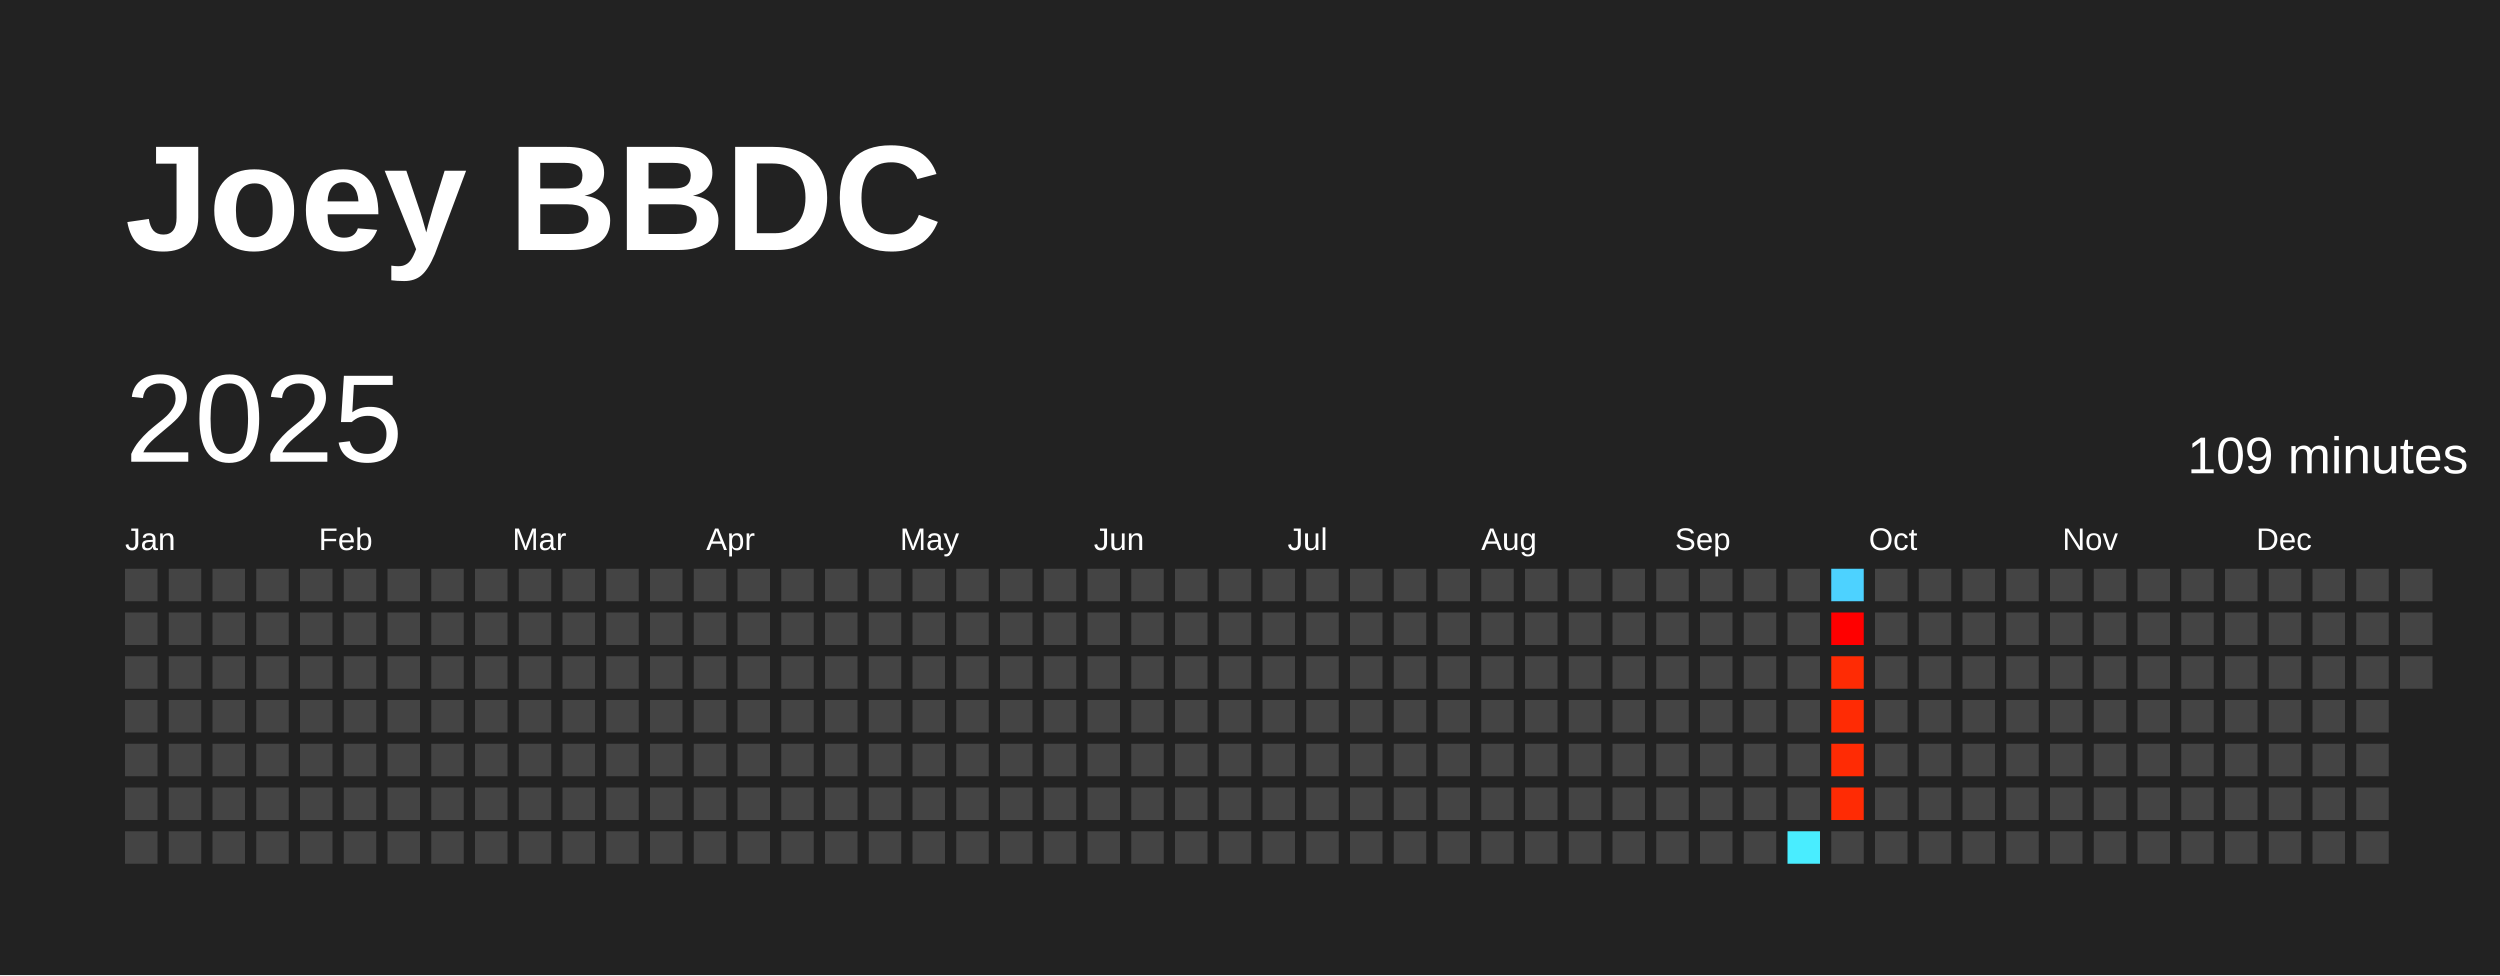
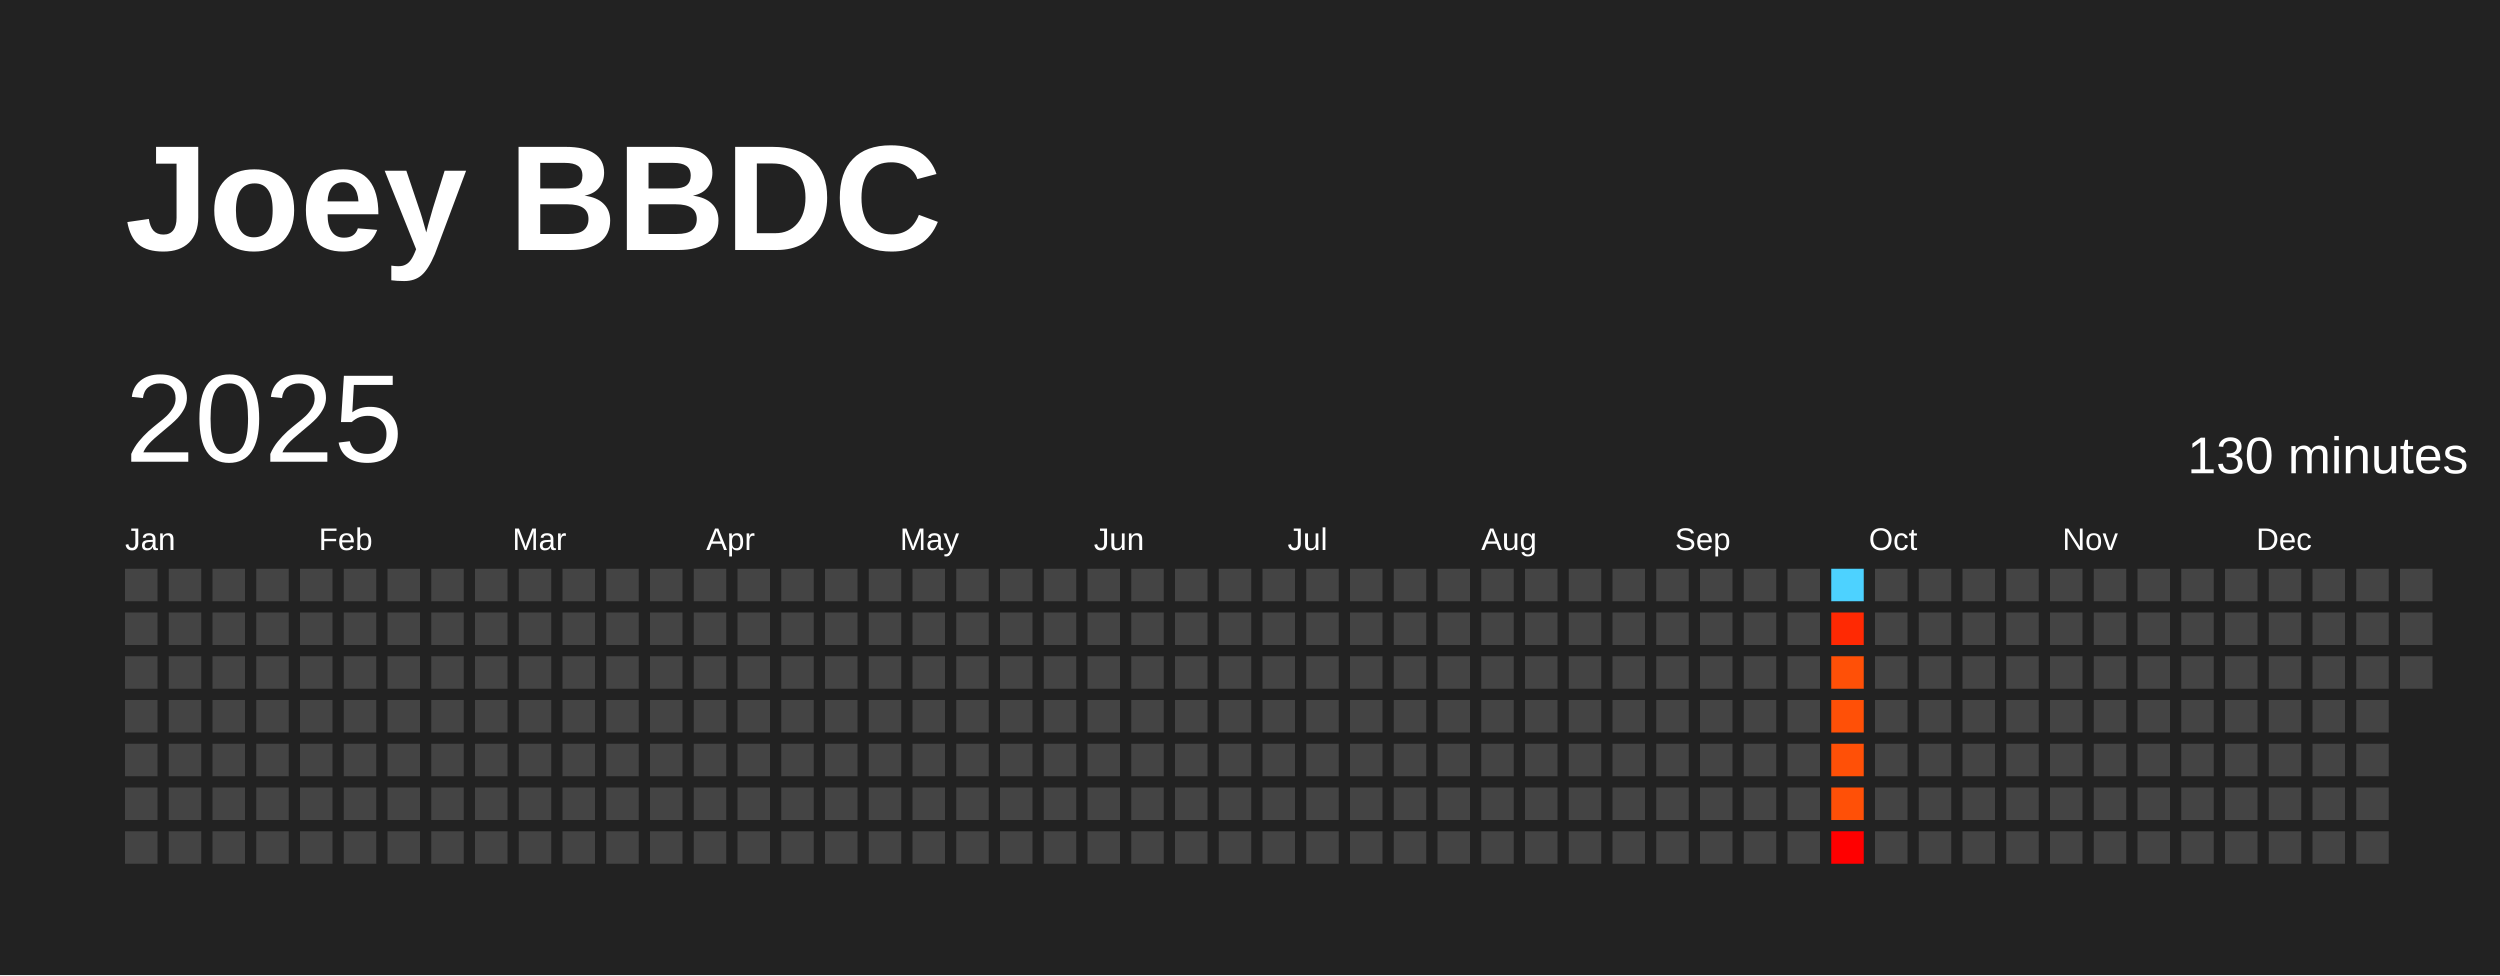
<svg xmlns="http://www.w3.org/2000/svg" baseProfile="full" height="78mm" version="1.1" viewBox="0,0,200,78" width="200mm">
  <defs />
  <rect fill="#222222" height="78" width="200" x="0" y="0" />
  <text fill="#FFFFFF" style="font-size:12px; font-family:Arial; font-weight:bold;" x="10" y="20">Joey BBDC</text>
  <text dominant-baseline="hanging" fill="#FFFFFF" style="font-size:10.0px; font-family:Arial;" x="10" y="30">2025</text>
-   <text dominant-baseline="hanging" fill="#FFFFFF" style="font-size:4.125px; font-family:Arial;" x="175" y="35">109 minutes</text>
+   <text dominant-baseline="hanging" fill="#FFFFFF" style="font-size:4.125px; font-family:Arial;" x="175" y="35">130 minutes</text>
  <text fill="#FFFFFF" style="font-size:2.5px; font-family:Arial" x="10.0" y="44">Jan</text>
  <text fill="#FFFFFF" style="font-size:2.5px; font-family:Arial" x="25.5" y="44">Feb</text>
  <text fill="#FFFFFF" style="font-size:2.5px; font-family:Arial" x="41.0" y="44">Mar</text>
  <text fill="#FFFFFF" style="font-size:2.5px; font-family:Arial" x="56.5" y="44">Apr</text>
  <text fill="#FFFFFF" style="font-size:2.5px; font-family:Arial" x="72.0" y="44">May</text>
  <text fill="#FFFFFF" style="font-size:2.5px; font-family:Arial" x="87.5" y="44">Jun</text>
  <text fill="#FFFFFF" style="font-size:2.5px; font-family:Arial" x="103.0" y="44">Jul</text>
  <text fill="#FFFFFF" style="font-size:2.5px; font-family:Arial" x="118.5" y="44">Aug</text>
  <text fill="#FFFFFF" style="font-size:2.5px; font-family:Arial" x="134.0" y="44">Sep</text>
  <text fill="#FFFFFF" style="font-size:2.5px; font-family:Arial" x="149.5" y="44">Oct</text>
  <text fill="#FFFFFF" style="font-size:2.5px; font-family:Arial" x="165.0" y="44">Nov</text>
  <text fill="#FFFFFF" style="font-size:2.5px; font-family:Arial" x="180.5" y="44">Dec</text>
  <rect fill="#444444" height="2.6" width="2.6" x="10.0" y="45.5" />
  <rect fill="#444444" height="2.6" width="2.6" x="10.0" y="49.0" />
  <rect fill="#444444" height="2.6" width="2.6" x="10.0" y="52.5" />
  <rect fill="#444444" height="2.6" width="2.6" x="10.0" y="56.0" />
  <rect fill="#444444" height="2.6" width="2.6" x="10.0" y="59.5" />
  <rect fill="#444444" height="2.6" width="2.6" x="10.0" y="63.0" />
  <rect fill="#444444" height="2.6" width="2.6" x="10.0" y="66.5" />
  <rect fill="#444444" height="2.6" width="2.6" x="13.5" y="45.5" />
  <rect fill="#444444" height="2.6" width="2.6" x="13.5" y="49.0" />
  <rect fill="#444444" height="2.6" width="2.6" x="13.5" y="52.5" />
  <rect fill="#444444" height="2.6" width="2.6" x="13.5" y="56.0" />
  <rect fill="#444444" height="2.6" width="2.6" x="13.5" y="59.5" />
  <rect fill="#444444" height="2.6" width="2.6" x="13.5" y="63.0" />
  <rect fill="#444444" height="2.6" width="2.6" x="13.5" y="66.5" />
  <rect fill="#444444" height="2.6" width="2.6" x="17.0" y="45.5" />
  <rect fill="#444444" height="2.6" width="2.6" x="17.0" y="49.0" />
  <rect fill="#444444" height="2.6" width="2.6" x="17.0" y="52.5" />
  <rect fill="#444444" height="2.6" width="2.6" x="17.0" y="56.0" />
  <rect fill="#444444" height="2.6" width="2.6" x="17.0" y="59.5" />
  <rect fill="#444444" height="2.6" width="2.6" x="17.0" y="63.0" />
  <rect fill="#444444" height="2.6" width="2.6" x="17.0" y="66.5" />
  <rect fill="#444444" height="2.6" width="2.6" x="20.5" y="45.5" />
  <rect fill="#444444" height="2.6" width="2.6" x="20.5" y="49.0" />
  <rect fill="#444444" height="2.6" width="2.6" x="20.5" y="52.5" />
  <rect fill="#444444" height="2.6" width="2.6" x="20.5" y="56.0" />
  <rect fill="#444444" height="2.6" width="2.6" x="20.5" y="59.5" />
  <rect fill="#444444" height="2.6" width="2.6" x="20.5" y="63.0" />
  <rect fill="#444444" height="2.6" width="2.6" x="20.5" y="66.5" />
  <rect fill="#444444" height="2.6" width="2.6" x="24.0" y="45.5" />
  <rect fill="#444444" height="2.6" width="2.6" x="24.0" y="49.0" />
  <rect fill="#444444" height="2.6" width="2.6" x="24.0" y="52.5" />
  <rect fill="#444444" height="2.6" width="2.6" x="24.0" y="56.0" />
  <rect fill="#444444" height="2.6" width="2.6" x="24.0" y="59.5" />
  <rect fill="#444444" height="2.6" width="2.6" x="24.0" y="63.0" />
  <rect fill="#444444" height="2.6" width="2.6" x="24.0" y="66.5" />
  <rect fill="#444444" height="2.6" width="2.6" x="27.5" y="45.5" />
  <rect fill="#444444" height="2.6" width="2.6" x="27.5" y="49.0" />
  <rect fill="#444444" height="2.6" width="2.6" x="27.5" y="52.5" />
  <rect fill="#444444" height="2.6" width="2.6" x="27.5" y="56.0" />
  <rect fill="#444444" height="2.6" width="2.6" x="27.5" y="59.5" />
  <rect fill="#444444" height="2.6" width="2.6" x="27.5" y="63.0" />
  <rect fill="#444444" height="2.6" width="2.6" x="27.5" y="66.5" />
  <rect fill="#444444" height="2.6" width="2.6" x="31.0" y="45.5" />
  <rect fill="#444444" height="2.6" width="2.6" x="31.0" y="49.0" />
  <rect fill="#444444" height="2.6" width="2.6" x="31.0" y="52.5" />
  <rect fill="#444444" height="2.6" width="2.6" x="31.0" y="56.0" />
  <rect fill="#444444" height="2.6" width="2.6" x="31.0" y="59.5" />
  <rect fill="#444444" height="2.6" width="2.6" x="31.0" y="63.0" />
  <rect fill="#444444" height="2.6" width="2.6" x="31.0" y="66.5" />
  <rect fill="#444444" height="2.6" width="2.6" x="34.5" y="45.5" />
  <rect fill="#444444" height="2.6" width="2.6" x="34.5" y="49.0" />
  <rect fill="#444444" height="2.6" width="2.6" x="34.5" y="52.5" />
  <rect fill="#444444" height="2.6" width="2.6" x="34.5" y="56.0" />
  <rect fill="#444444" height="2.6" width="2.6" x="34.5" y="59.5" />
  <rect fill="#444444" height="2.6" width="2.6" x="34.5" y="63.0" />
  <rect fill="#444444" height="2.6" width="2.6" x="34.5" y="66.5" />
  <rect fill="#444444" height="2.6" width="2.6" x="38.0" y="45.5" />
  <rect fill="#444444" height="2.6" width="2.6" x="38.0" y="49.0" />
  <rect fill="#444444" height="2.6" width="2.6" x="38.0" y="52.5" />
  <rect fill="#444444" height="2.6" width="2.6" x="38.0" y="56.0" />
  <rect fill="#444444" height="2.6" width="2.6" x="38.0" y="59.5" />
  <rect fill="#444444" height="2.6" width="2.6" x="38.0" y="63.0" />
  <rect fill="#444444" height="2.6" width="2.6" x="38.0" y="66.5" />
  <rect fill="#444444" height="2.6" width="2.6" x="41.5" y="45.5" />
  <rect fill="#444444" height="2.6" width="2.6" x="41.5" y="49.0" />
  <rect fill="#444444" height="2.6" width="2.6" x="41.5" y="52.5" />
  <rect fill="#444444" height="2.6" width="2.6" x="41.5" y="56.0" />
  <rect fill="#444444" height="2.6" width="2.6" x="41.5" y="59.5" />
  <rect fill="#444444" height="2.6" width="2.6" x="41.5" y="63.0" />
  <rect fill="#444444" height="2.6" width="2.6" x="41.5" y="66.5" />
  <rect fill="#444444" height="2.6" width="2.6" x="45.0" y="45.5" />
  <rect fill="#444444" height="2.6" width="2.6" x="45.0" y="49.0" />
  <rect fill="#444444" height="2.6" width="2.6" x="45.0" y="52.5" />
  <rect fill="#444444" height="2.6" width="2.6" x="45.0" y="56.0" />
  <rect fill="#444444" height="2.6" width="2.6" x="45.0" y="59.5" />
  <rect fill="#444444" height="2.6" width="2.6" x="45.0" y="63.0" />
  <rect fill="#444444" height="2.6" width="2.6" x="45.0" y="66.5" />
  <rect fill="#444444" height="2.6" width="2.6" x="48.5" y="45.5" />
  <rect fill="#444444" height="2.6" width="2.6" x="48.5" y="49.0" />
  <rect fill="#444444" height="2.6" width="2.6" x="48.5" y="52.5" />
  <rect fill="#444444" height="2.6" width="2.6" x="48.5" y="56.0" />
  <rect fill="#444444" height="2.6" width="2.6" x="48.5" y="59.5" />
  <rect fill="#444444" height="2.6" width="2.6" x="48.5" y="63.0" />
  <rect fill="#444444" height="2.6" width="2.6" x="48.5" y="66.5" />
  <rect fill="#444444" height="2.6" width="2.6" x="52.0" y="45.5" />
  <rect fill="#444444" height="2.6" width="2.6" x="52.0" y="49.0" />
  <rect fill="#444444" height="2.6" width="2.6" x="52.0" y="52.5" />
  <rect fill="#444444" height="2.6" width="2.6" x="52.0" y="56.0" />
  <rect fill="#444444" height="2.6" width="2.6" x="52.0" y="59.5" />
  <rect fill="#444444" height="2.6" width="2.6" x="52.0" y="63.0" />
  <rect fill="#444444" height="2.6" width="2.6" x="52.0" y="66.5" />
  <rect fill="#444444" height="2.6" width="2.6" x="55.5" y="45.5" />
  <rect fill="#444444" height="2.6" width="2.6" x="55.5" y="49.0" />
  <rect fill="#444444" height="2.6" width="2.6" x="55.5" y="52.5" />
  <rect fill="#444444" height="2.6" width="2.6" x="55.5" y="56.0" />
  <rect fill="#444444" height="2.6" width="2.6" x="55.5" y="59.5" />
  <rect fill="#444444" height="2.6" width="2.6" x="55.5" y="63.0" />
  <rect fill="#444444" height="2.6" width="2.6" x="55.5" y="66.5" />
  <rect fill="#444444" height="2.6" width="2.6" x="59.0" y="45.5" />
  <rect fill="#444444" height="2.6" width="2.6" x="59.0" y="49.0" />
  <rect fill="#444444" height="2.6" width="2.6" x="59.0" y="52.5" />
  <rect fill="#444444" height="2.6" width="2.6" x="59.0" y="56.0" />
  <rect fill="#444444" height="2.6" width="2.6" x="59.0" y="59.5" />
  <rect fill="#444444" height="2.6" width="2.6" x="59.0" y="63.0" />
  <rect fill="#444444" height="2.6" width="2.6" x="59.0" y="66.5" />
  <rect fill="#444444" height="2.6" width="2.6" x="62.5" y="45.5" />
  <rect fill="#444444" height="2.6" width="2.6" x="62.5" y="49.0" />
  <rect fill="#444444" height="2.6" width="2.6" x="62.5" y="52.5" />
  <rect fill="#444444" height="2.6" width="2.6" x="62.5" y="56.0" />
  <rect fill="#444444" height="2.6" width="2.6" x="62.5" y="59.5" />
  <rect fill="#444444" height="2.6" width="2.6" x="62.5" y="63.0" />
  <rect fill="#444444" height="2.6" width="2.6" x="62.5" y="66.5" />
  <rect fill="#444444" height="2.6" width="2.6" x="66.0" y="45.5" />
  <rect fill="#444444" height="2.6" width="2.6" x="66.0" y="49.0" />
  <rect fill="#444444" height="2.6" width="2.6" x="66.0" y="52.5" />
  <rect fill="#444444" height="2.6" width="2.6" x="66.0" y="56.0" />
  <rect fill="#444444" height="2.6" width="2.6" x="66.0" y="59.5" />
  <rect fill="#444444" height="2.6" width="2.6" x="66.0" y="63.0" />
  <rect fill="#444444" height="2.6" width="2.6" x="66.0" y="66.5" />
  <rect fill="#444444" height="2.6" width="2.6" x="69.5" y="45.5" />
  <rect fill="#444444" height="2.6" width="2.6" x="69.5" y="49.0" />
  <rect fill="#444444" height="2.6" width="2.6" x="69.5" y="52.5" />
  <rect fill="#444444" height="2.6" width="2.6" x="69.5" y="56.0" />
  <rect fill="#444444" height="2.6" width="2.6" x="69.5" y="59.5" />
  <rect fill="#444444" height="2.6" width="2.6" x="69.5" y="63.0" />
  <rect fill="#444444" height="2.6" width="2.6" x="69.5" y="66.5" />
  <rect fill="#444444" height="2.6" width="2.6" x="73.0" y="45.5" />
  <rect fill="#444444" height="2.6" width="2.6" x="73.0" y="49.0" />
  <rect fill="#444444" height="2.6" width="2.6" x="73.0" y="52.5" />
  <rect fill="#444444" height="2.6" width="2.6" x="73.0" y="56.0" />
  <rect fill="#444444" height="2.6" width="2.6" x="73.0" y="59.5" />
  <rect fill="#444444" height="2.6" width="2.6" x="73.0" y="63.0" />
  <rect fill="#444444" height="2.6" width="2.6" x="73.0" y="66.5" />
  <rect fill="#444444" height="2.6" width="2.6" x="76.5" y="45.5" />
  <rect fill="#444444" height="2.6" width="2.6" x="76.5" y="49.0" />
  <rect fill="#444444" height="2.6" width="2.6" x="76.5" y="52.5" />
  <rect fill="#444444" height="2.6" width="2.6" x="76.5" y="56.0" />
  <rect fill="#444444" height="2.6" width="2.6" x="76.5" y="59.5" />
  <rect fill="#444444" height="2.6" width="2.6" x="76.5" y="63.0" />
  <rect fill="#444444" height="2.6" width="2.6" x="76.5" y="66.5" />
  <rect fill="#444444" height="2.6" width="2.6" x="80.0" y="45.5" />
  <rect fill="#444444" height="2.6" width="2.6" x="80.0" y="49.0" />
  <rect fill="#444444" height="2.6" width="2.6" x="80.0" y="52.5" />
  <rect fill="#444444" height="2.6" width="2.6" x="80.0" y="56.0" />
  <rect fill="#444444" height="2.6" width="2.6" x="80.0" y="59.5" />
  <rect fill="#444444" height="2.6" width="2.6" x="80.0" y="63.0" />
  <rect fill="#444444" height="2.6" width="2.6" x="80.0" y="66.5" />
  <rect fill="#444444" height="2.6" width="2.6" x="83.5" y="45.5" />
  <rect fill="#444444" height="2.6" width="2.6" x="83.5" y="49.0" />
  <rect fill="#444444" height="2.6" width="2.6" x="83.5" y="52.5" />
  <rect fill="#444444" height="2.6" width="2.6" x="83.5" y="56.0" />
  <rect fill="#444444" height="2.6" width="2.6" x="83.5" y="59.5" />
  <rect fill="#444444" height="2.6" width="2.6" x="83.5" y="63.0" />
  <rect fill="#444444" height="2.6" width="2.6" x="83.5" y="66.5" />
  <rect fill="#444444" height="2.6" width="2.6" x="87.0" y="45.5" />
  <rect fill="#444444" height="2.6" width="2.6" x="87.0" y="49.0" />
  <rect fill="#444444" height="2.6" width="2.6" x="87.0" y="52.5" />
  <rect fill="#444444" height="2.6" width="2.6" x="87.0" y="56.0" />
  <rect fill="#444444" height="2.6" width="2.6" x="87.0" y="59.5" />
  <rect fill="#444444" height="2.6" width="2.6" x="87.0" y="63.0" />
  <rect fill="#444444" height="2.6" width="2.6" x="87.0" y="66.5" />
  <rect fill="#444444" height="2.6" width="2.6" x="90.5" y="45.5" />
  <rect fill="#444444" height="2.6" width="2.6" x="90.5" y="49.0" />
  <rect fill="#444444" height="2.6" width="2.6" x="90.5" y="52.5" />
  <rect fill="#444444" height="2.6" width="2.6" x="90.5" y="56.0" />
  <rect fill="#444444" height="2.6" width="2.6" x="90.5" y="59.5" />
  <rect fill="#444444" height="2.6" width="2.6" x="90.5" y="63.0" />
  <rect fill="#444444" height="2.6" width="2.6" x="90.5" y="66.5" />
  <rect fill="#444444" height="2.6" width="2.6" x="94.0" y="45.5" />
  <rect fill="#444444" height="2.6" width="2.6" x="94.0" y="49.0" />
  <rect fill="#444444" height="2.6" width="2.6" x="94.0" y="52.5" />
  <rect fill="#444444" height="2.6" width="2.6" x="94.0" y="56.0" />
  <rect fill="#444444" height="2.6" width="2.6" x="94.0" y="59.5" />
  <rect fill="#444444" height="2.6" width="2.6" x="94.0" y="63.0" />
  <rect fill="#444444" height="2.6" width="2.6" x="94.0" y="66.5" />
  <rect fill="#444444" height="2.6" width="2.6" x="97.5" y="45.5" />
  <rect fill="#444444" height="2.6" width="2.6" x="97.5" y="49.0" />
  <rect fill="#444444" height="2.6" width="2.6" x="97.5" y="52.5" />
  <rect fill="#444444" height="2.6" width="2.6" x="97.5" y="56.0" />
  <rect fill="#444444" height="2.6" width="2.6" x="97.5" y="59.5" />
  <rect fill="#444444" height="2.6" width="2.6" x="97.5" y="63.0" />
  <rect fill="#444444" height="2.6" width="2.6" x="97.5" y="66.5" />
  <rect fill="#444444" height="2.6" width="2.6" x="101.0" y="45.5" />
  <rect fill="#444444" height="2.6" width="2.6" x="101.0" y="49.0" />
  <rect fill="#444444" height="2.6" width="2.6" x="101.0" y="52.5" />
  <rect fill="#444444" height="2.6" width="2.6" x="101.0" y="56.0" />
  <rect fill="#444444" height="2.6" width="2.6" x="101.0" y="59.5" />
  <rect fill="#444444" height="2.6" width="2.6" x="101.0" y="63.0" />
  <rect fill="#444444" height="2.6" width="2.6" x="101.0" y="66.5" />
  <rect fill="#444444" height="2.6" width="2.6" x="104.5" y="45.5" />
  <rect fill="#444444" height="2.6" width="2.6" x="104.5" y="49.0" />
  <rect fill="#444444" height="2.6" width="2.6" x="104.5" y="52.5" />
  <rect fill="#444444" height="2.6" width="2.6" x="104.5" y="56.0" />
  <rect fill="#444444" height="2.6" width="2.6" x="104.5" y="59.5" />
  <rect fill="#444444" height="2.6" width="2.6" x="104.5" y="63.0" />
  <rect fill="#444444" height="2.6" width="2.6" x="104.5" y="66.5" />
  <rect fill="#444444" height="2.6" width="2.6" x="108.0" y="45.5" />
  <rect fill="#444444" height="2.6" width="2.6" x="108.0" y="49.0" />
  <rect fill="#444444" height="2.6" width="2.6" x="108.0" y="52.5" />
  <rect fill="#444444" height="2.6" width="2.6" x="108.0" y="56.0" />
  <rect fill="#444444" height="2.6" width="2.6" x="108.0" y="59.5" />
  <rect fill="#444444" height="2.6" width="2.6" x="108.0" y="63.0" />
  <rect fill="#444444" height="2.6" width="2.6" x="108.0" y="66.5" />
  <rect fill="#444444" height="2.6" width="2.6" x="111.5" y="45.5" />
  <rect fill="#444444" height="2.6" width="2.6" x="111.5" y="49.0" />
  <rect fill="#444444" height="2.6" width="2.6" x="111.5" y="52.5" />
  <rect fill="#444444" height="2.6" width="2.6" x="111.5" y="56.0" />
  <rect fill="#444444" height="2.6" width="2.6" x="111.5" y="59.5" />
  <rect fill="#444444" height="2.6" width="2.6" x="111.5" y="63.0" />
  <rect fill="#444444" height="2.6" width="2.6" x="111.5" y="66.5" />
  <rect fill="#444444" height="2.6" width="2.6" x="115.0" y="45.5" />
  <rect fill="#444444" height="2.6" width="2.6" x="115.0" y="49.0" />
  <rect fill="#444444" height="2.6" width="2.6" x="115.0" y="52.5" />
  <rect fill="#444444" height="2.6" width="2.6" x="115.0" y="56.0" />
  <rect fill="#444444" height="2.6" width="2.6" x="115.0" y="59.5" />
  <rect fill="#444444" height="2.6" width="2.6" x="115.0" y="63.0" />
  <rect fill="#444444" height="2.6" width="2.6" x="115.0" y="66.5" />
  <rect fill="#444444" height="2.6" width="2.6" x="118.5" y="45.5" />
  <rect fill="#444444" height="2.6" width="2.6" x="118.5" y="49.0" />
  <rect fill="#444444" height="2.6" width="2.6" x="118.5" y="52.5" />
  <rect fill="#444444" height="2.6" width="2.6" x="118.5" y="56.0" />
  <rect fill="#444444" height="2.6" width="2.6" x="118.5" y="59.5" />
  <rect fill="#444444" height="2.6" width="2.6" x="118.5" y="63.0" />
  <rect fill="#444444" height="2.6" width="2.6" x="118.5" y="66.5" />
  <rect fill="#444444" height="2.6" width="2.6" x="122.0" y="45.5" />
  <rect fill="#444444" height="2.6" width="2.6" x="122.0" y="49.0" />
  <rect fill="#444444" height="2.6" width="2.6" x="122.0" y="52.5" />
  <rect fill="#444444" height="2.6" width="2.6" x="122.0" y="56.0" />
  <rect fill="#444444" height="2.6" width="2.6" x="122.0" y="59.5" />
  <rect fill="#444444" height="2.6" width="2.6" x="122.0" y="63.0" />
  <rect fill="#444444" height="2.6" width="2.6" x="122.0" y="66.5" />
  <rect fill="#444444" height="2.6" width="2.6" x="125.5" y="45.5" />
  <rect fill="#444444" height="2.6" width="2.6" x="125.5" y="49.0" />
  <rect fill="#444444" height="2.6" width="2.6" x="125.5" y="52.5" />
  <rect fill="#444444" height="2.6" width="2.6" x="125.5" y="56.0" />
  <rect fill="#444444" height="2.6" width="2.6" x="125.5" y="59.5" />
  <rect fill="#444444" height="2.6" width="2.6" x="125.5" y="63.0" />
  <rect fill="#444444" height="2.6" width="2.6" x="125.5" y="66.5" />
  <rect fill="#444444" height="2.6" width="2.6" x="129.0" y="45.5" />
  <rect fill="#444444" height="2.6" width="2.6" x="129.0" y="49.0" />
  <rect fill="#444444" height="2.6" width="2.6" x="129.0" y="52.5" />
  <rect fill="#444444" height="2.6" width="2.6" x="129.0" y="56.0" />
  <rect fill="#444444" height="2.6" width="2.6" x="129.0" y="59.5" />
  <rect fill="#444444" height="2.6" width="2.6" x="129.0" y="63.0" />
  <rect fill="#444444" height="2.6" width="2.6" x="129.0" y="66.5" />
  <rect fill="#444444" height="2.6" width="2.6" x="132.5" y="45.5" />
  <rect fill="#444444" height="2.6" width="2.6" x="132.5" y="49.0" />
  <rect fill="#444444" height="2.6" width="2.6" x="132.5" y="52.5" />
  <rect fill="#444444" height="2.6" width="2.6" x="132.5" y="56.0" />
  <rect fill="#444444" height="2.6" width="2.6" x="132.5" y="59.5" />
  <rect fill="#444444" height="2.6" width="2.6" x="132.5" y="63.0" />
  <rect fill="#444444" height="2.6" width="2.6" x="132.5" y="66.5" />
  <rect fill="#444444" height="2.6" width="2.6" x="136.0" y="45.5" />
  <rect fill="#444444" height="2.6" width="2.6" x="136.0" y="49.0" />
  <rect fill="#444444" height="2.6" width="2.6" x="136.0" y="52.5" />
  <rect fill="#444444" height="2.6" width="2.6" x="136.0" y="56.0" />
  <rect fill="#444444" height="2.6" width="2.6" x="136.0" y="59.5" />
  <rect fill="#444444" height="2.6" width="2.6" x="136.0" y="63.0" />
  <rect fill="#444444" height="2.6" width="2.6" x="136.0" y="66.5" />
  <rect fill="#444444" height="2.6" width="2.6" x="139.5" y="45.5" />
  <rect fill="#444444" height="2.6" width="2.6" x="139.5" y="49.0" />
  <rect fill="#444444" height="2.6" width="2.6" x="139.5" y="52.5" />
  <rect fill="#444444" height="2.6" width="2.6" x="139.5" y="56.0" />
  <rect fill="#444444" height="2.6" width="2.6" x="139.5" y="59.5" />
  <rect fill="#444444" height="2.6" width="2.6" x="139.5" y="63.0" />
  <rect fill="#444444" height="2.6" width="2.6" x="139.5" y="66.5" />
  <rect fill="#444444" height="2.6" width="2.6" x="143.0" y="45.5" />
  <rect fill="#444444" height="2.6" width="2.6" x="143.0" y="49.0" />
  <rect fill="#444444" height="2.6" width="2.6" x="143.0" y="52.5" />
  <rect fill="#444444" height="2.6" width="2.6" x="143.0" y="56.0" />
  <rect fill="#444444" height="2.6" width="2.6" x="143.0" y="59.5" />
  <rect fill="#444444" height="2.6" width="2.6" x="143.0" y="63.0" />
-   <rect fill="#49edff" height="2.6" width="2.6" x="143.0" y="66.5" />
+   <rect fill="#444444" height="2.6" width="2.6" x="143.0" y="66.5" />
  <rect fill="#4dd2ff" height="2.6" width="2.6" x="146.5" y="45.5" />
-   <rect fill="red" height="2.6" width="2.6" x="146.5" y="49.0" />
-   <rect fill="#ff2b04" height="2.6" width="2.6" x="146.5" y="52.5" />
-   <rect fill="#ff2b04" height="2.6" width="2.6" x="146.5" y="56.0" />
-   <rect fill="#ff2b04" height="2.6" width="2.6" x="146.5" y="59.5" />
-   <rect fill="#ff2b04" height="2.6" width="2.6" x="146.5" y="63.0" />
-   <rect fill="#444444" height="2.6" width="2.6" x="146.5" y="66.5" />
+   <rect fill="#ff2903" height="2.6" width="2.6" x="146.5" y="49.0" />
+   <rect fill="#ff5007" height="2.6" width="2.6" x="146.5" y="52.5" />
+   <rect fill="#ff5007" height="2.6" width="2.6" x="146.5" y="56.0" />
+   <rect fill="#ff5007" height="2.6" width="2.6" x="146.5" y="59.5" />
+   <rect fill="#ff5007" height="2.6" width="2.6" x="146.5" y="63.0" />
+   <rect fill="red" height="2.6" width="2.6" x="146.5" y="66.5" />
  <rect fill="#444444" height="2.6" width="2.6" x="150.0" y="45.5" />
  <rect fill="#444444" height="2.6" width="2.6" x="150.0" y="49.0" />
  <rect fill="#444444" height="2.6" width="2.6" x="150.0" y="52.5" />
  <rect fill="#444444" height="2.6" width="2.6" x="150.0" y="56.0" />
  <rect fill="#444444" height="2.6" width="2.6" x="150.0" y="59.5" />
  <rect fill="#444444" height="2.6" width="2.6" x="150.0" y="63.0" />
  <rect fill="#444444" height="2.6" width="2.6" x="150.0" y="66.5" />
  <rect fill="#444444" height="2.6" width="2.6" x="153.5" y="45.5" />
  <rect fill="#444444" height="2.6" width="2.6" x="153.5" y="49.0" />
  <rect fill="#444444" height="2.6" width="2.6" x="153.5" y="52.5" />
  <rect fill="#444444" height="2.6" width="2.6" x="153.5" y="56.0" />
  <rect fill="#444444" height="2.6" width="2.6" x="153.5" y="59.5" />
  <rect fill="#444444" height="2.6" width="2.6" x="153.5" y="63.0" />
  <rect fill="#444444" height="2.6" width="2.6" x="153.5" y="66.5" />
  <rect fill="#444444" height="2.6" width="2.6" x="157.0" y="45.5" />
  <rect fill="#444444" height="2.6" width="2.6" x="157.0" y="49.0" />
  <rect fill="#444444" height="2.6" width="2.6" x="157.0" y="52.5" />
  <rect fill="#444444" height="2.6" width="2.6" x="157.0" y="56.0" />
  <rect fill="#444444" height="2.6" width="2.6" x="157.0" y="59.5" />
  <rect fill="#444444" height="2.6" width="2.6" x="157.0" y="63.0" />
  <rect fill="#444444" height="2.6" width="2.6" x="157.0" y="66.5" />
  <rect fill="#444444" height="2.6" width="2.6" x="160.5" y="45.5" />
  <rect fill="#444444" height="2.6" width="2.6" x="160.5" y="49.0" />
  <rect fill="#444444" height="2.6" width="2.6" x="160.5" y="52.5" />
  <rect fill="#444444" height="2.6" width="2.6" x="160.5" y="56.0" />
  <rect fill="#444444" height="2.6" width="2.6" x="160.5" y="59.5" />
  <rect fill="#444444" height="2.6" width="2.6" x="160.5" y="63.0" />
  <rect fill="#444444" height="2.6" width="2.6" x="160.5" y="66.5" />
  <rect fill="#444444" height="2.6" width="2.6" x="164.0" y="45.5" />
  <rect fill="#444444" height="2.6" width="2.6" x="164.0" y="49.0" />
  <rect fill="#444444" height="2.6" width="2.6" x="164.0" y="52.5" />
  <rect fill="#444444" height="2.6" width="2.6" x="164.0" y="56.0" />
  <rect fill="#444444" height="2.6" width="2.6" x="164.0" y="59.5" />
  <rect fill="#444444" height="2.6" width="2.6" x="164.0" y="63.0" />
  <rect fill="#444444" height="2.6" width="2.6" x="164.0" y="66.5" />
  <rect fill="#444444" height="2.6" width="2.6" x="167.5" y="45.5" />
  <rect fill="#444444" height="2.6" width="2.6" x="167.5" y="49.0" />
  <rect fill="#444444" height="2.6" width="2.6" x="167.5" y="52.5" />
  <rect fill="#444444" height="2.6" width="2.6" x="167.5" y="56.0" />
  <rect fill="#444444" height="2.6" width="2.6" x="167.5" y="59.5" />
  <rect fill="#444444" height="2.6" width="2.6" x="167.5" y="63.0" />
  <rect fill="#444444" height="2.6" width="2.6" x="167.5" y="66.5" />
  <rect fill="#444444" height="2.6" width="2.6" x="171.0" y="45.5" />
  <rect fill="#444444" height="2.6" width="2.6" x="171.0" y="49.0" />
  <rect fill="#444444" height="2.6" width="2.6" x="171.0" y="52.5" />
  <rect fill="#444444" height="2.6" width="2.6" x="171.0" y="56.0" />
  <rect fill="#444444" height="2.6" width="2.6" x="171.0" y="59.5" />
  <rect fill="#444444" height="2.6" width="2.6" x="171.0" y="63.0" />
  <rect fill="#444444" height="2.6" width="2.6" x="171.0" y="66.5" />
  <rect fill="#444444" height="2.6" width="2.6" x="174.5" y="45.5" />
  <rect fill="#444444" height="2.6" width="2.6" x="174.5" y="49.0" />
  <rect fill="#444444" height="2.6" width="2.6" x="174.5" y="52.5" />
  <rect fill="#444444" height="2.6" width="2.6" x="174.5" y="56.0" />
  <rect fill="#444444" height="2.6" width="2.6" x="174.5" y="59.5" />
  <rect fill="#444444" height="2.6" width="2.6" x="174.5" y="63.0" />
  <rect fill="#444444" height="2.6" width="2.6" x="174.5" y="66.5" />
  <rect fill="#444444" height="2.6" width="2.6" x="178.0" y="45.5" />
  <rect fill="#444444" height="2.6" width="2.6" x="178.0" y="49.0" />
  <rect fill="#444444" height="2.6" width="2.6" x="178.0" y="52.5" />
  <rect fill="#444444" height="2.6" width="2.6" x="178.0" y="56.0" />
  <rect fill="#444444" height="2.6" width="2.6" x="178.0" y="59.5" />
  <rect fill="#444444" height="2.6" width="2.6" x="178.0" y="63.0" />
  <rect fill="#444444" height="2.6" width="2.6" x="178.0" y="66.5" />
  <rect fill="#444444" height="2.6" width="2.6" x="181.5" y="45.5" />
  <rect fill="#444444" height="2.6" width="2.6" x="181.5" y="49.0" />
  <rect fill="#444444" height="2.6" width="2.6" x="181.5" y="52.5" />
  <rect fill="#444444" height="2.6" width="2.6" x="181.5" y="56.0" />
  <rect fill="#444444" height="2.6" width="2.6" x="181.5" y="59.5" />
  <rect fill="#444444" height="2.6" width="2.6" x="181.5" y="63.0" />
  <rect fill="#444444" height="2.6" width="2.6" x="181.5" y="66.5" />
  <rect fill="#444444" height="2.6" width="2.6" x="185.0" y="45.5" />
  <rect fill="#444444" height="2.6" width="2.6" x="185.0" y="49.0" />
  <rect fill="#444444" height="2.6" width="2.6" x="185.0" y="52.5" />
  <rect fill="#444444" height="2.6" width="2.6" x="185.0" y="56.0" />
  <rect fill="#444444" height="2.6" width="2.6" x="185.0" y="59.5" />
  <rect fill="#444444" height="2.6" width="2.6" x="185.0" y="63.0" />
  <rect fill="#444444" height="2.6" width="2.6" x="185.0" y="66.5" />
  <rect fill="#444444" height="2.6" width="2.6" x="188.5" y="45.5" />
  <rect fill="#444444" height="2.6" width="2.6" x="188.5" y="49.0" />
  <rect fill="#444444" height="2.6" width="2.6" x="188.5" y="52.5" />
  <rect fill="#444444" height="2.6" width="2.6" x="188.5" y="56.0" />
  <rect fill="#444444" height="2.6" width="2.6" x="188.5" y="59.5" />
  <rect fill="#444444" height="2.6" width="2.6" x="188.5" y="63.0" />
  <rect fill="#444444" height="2.6" width="2.6" x="188.5" y="66.5" />
  <rect fill="#444444" height="2.6" width="2.6" x="192.0" y="45.5" />
  <rect fill="#444444" height="2.6" width="2.6" x="192.0" y="49.0" />
  <rect fill="#444444" height="2.6" width="2.6" x="192.0" y="52.5" />
</svg>
